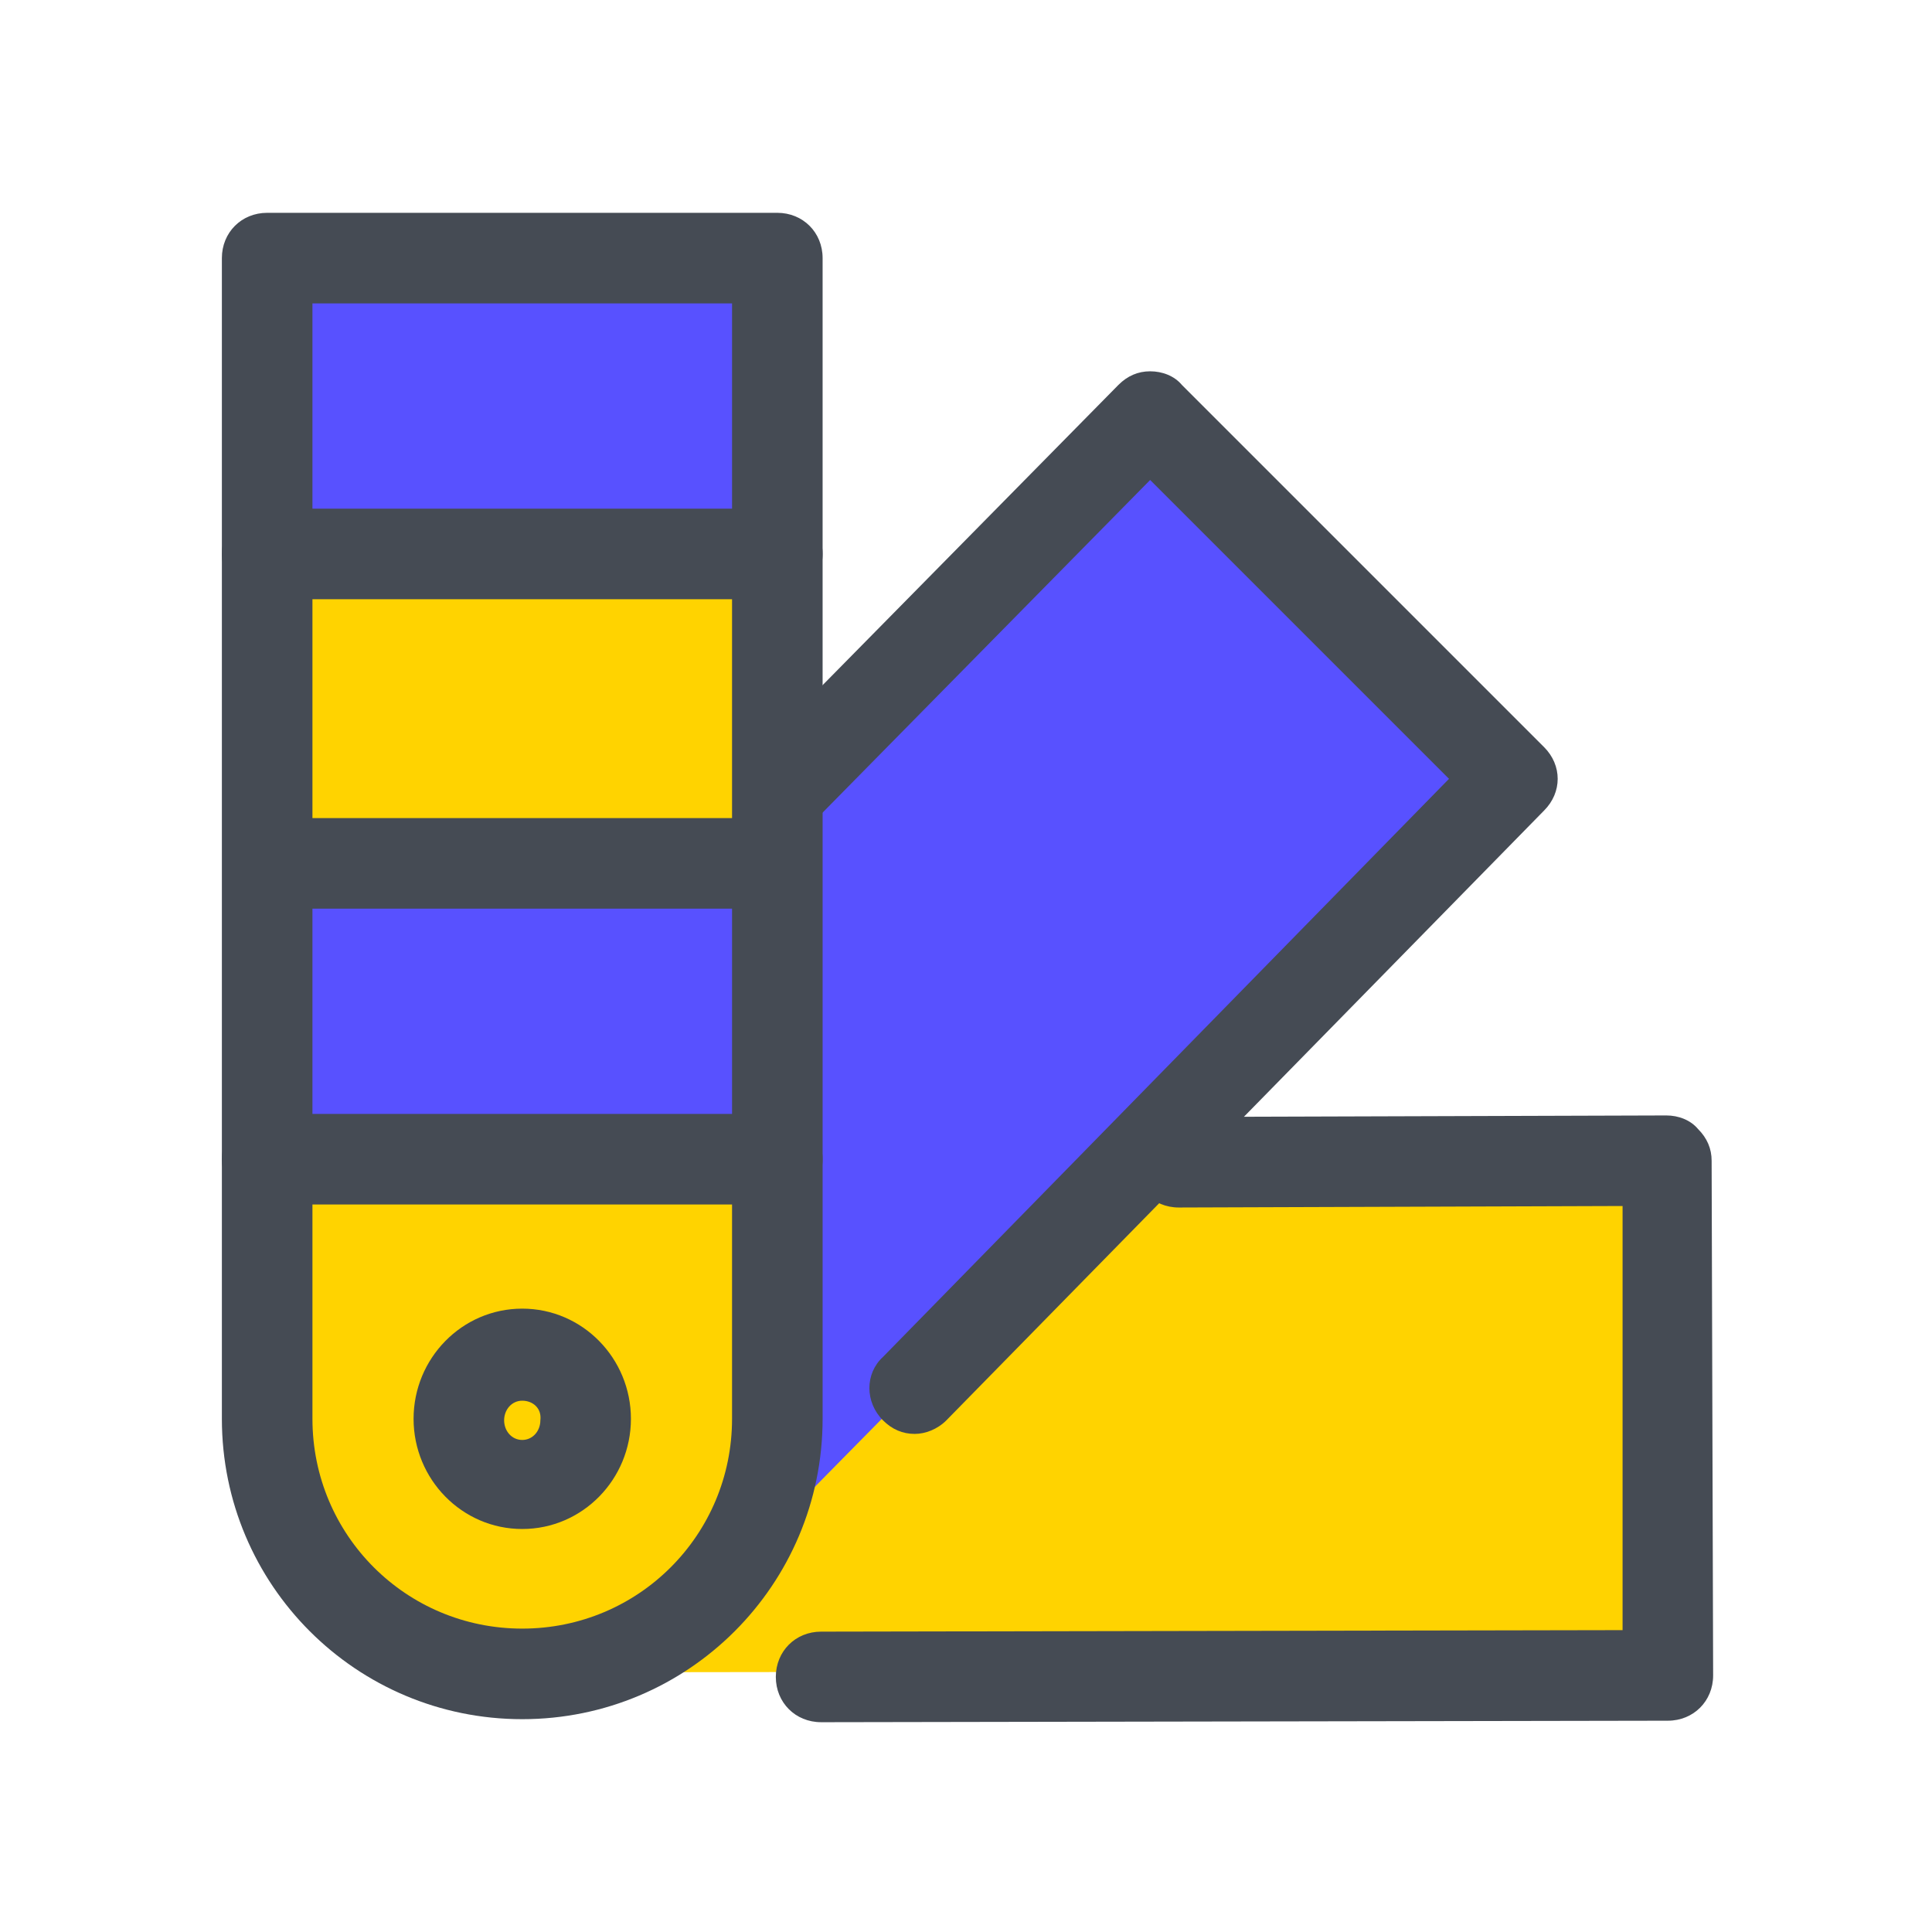
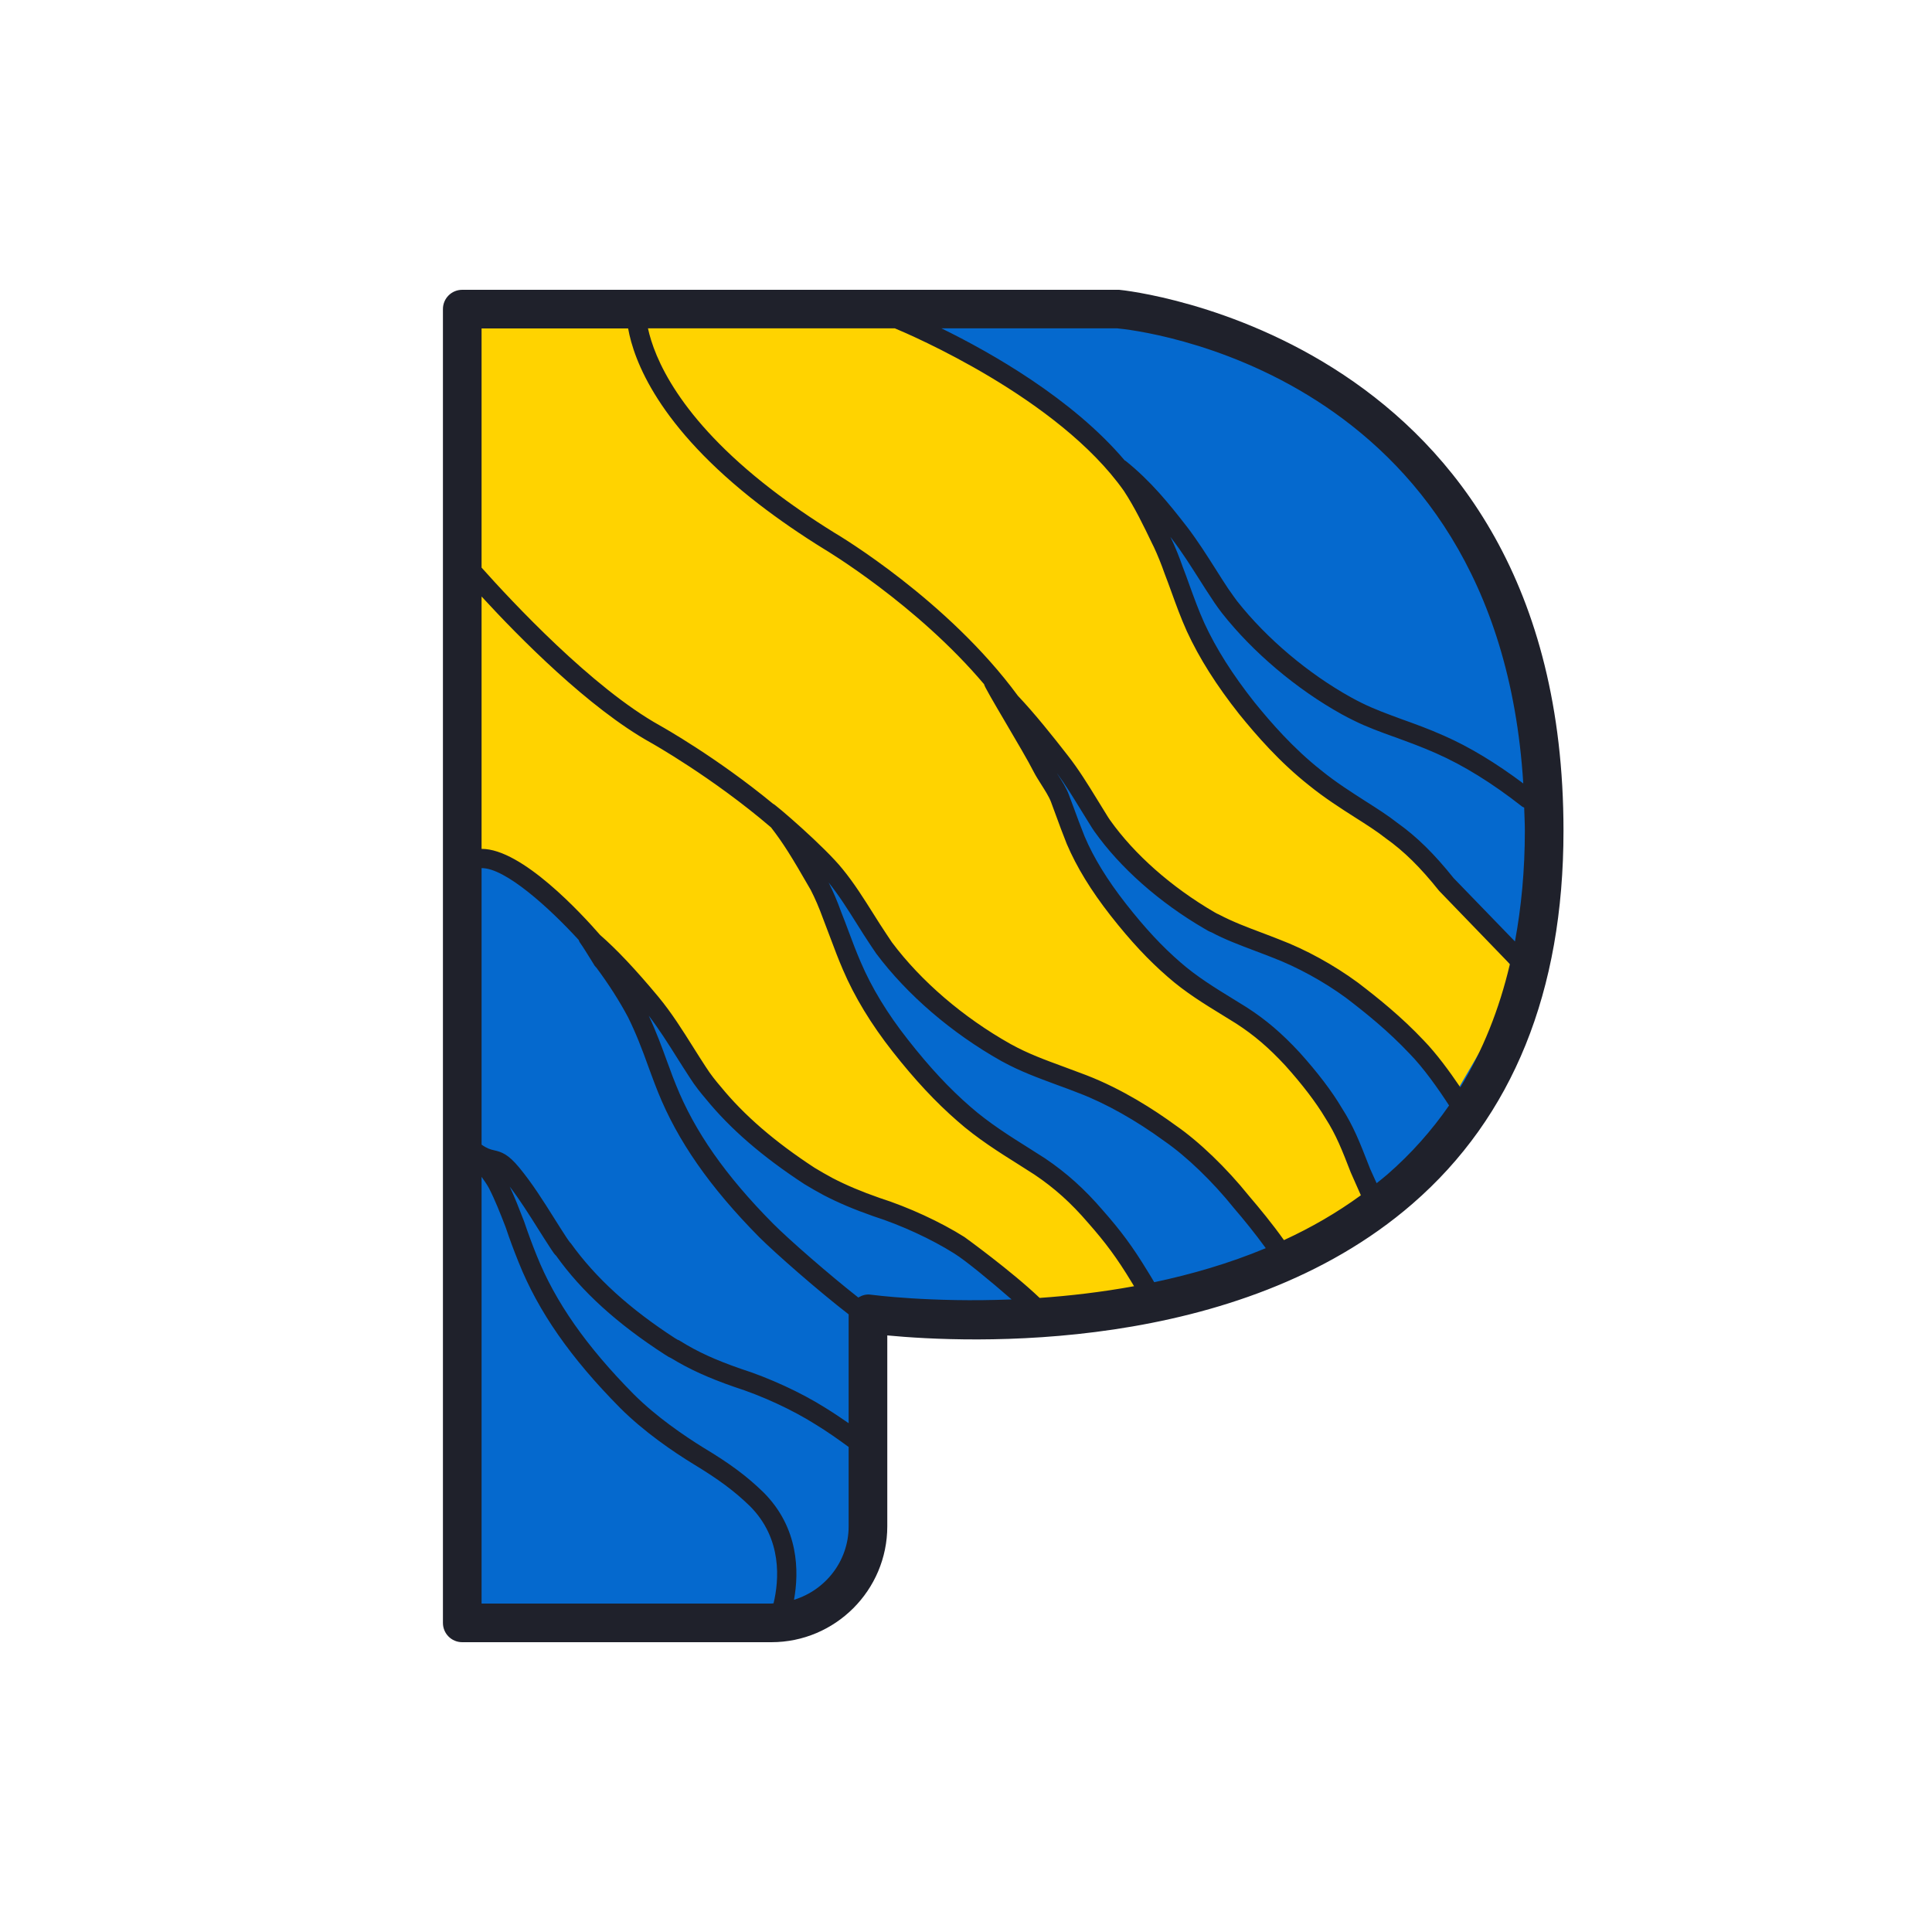
- <svg xmlns="http://www.w3.org/2000/svg" x="0px" y="0px" width="64" height="64" viewBox="0 0 172 172" style=" fill:#000000;">
-   <g fill="none" fill-rule="nonzero" stroke="none" stroke-width="1" stroke-linecap="butt" stroke-linejoin="miter" stroke-miterlimit="10" stroke-dasharray="" stroke-dashoffset="0" font-family="none" font-weight="none" font-size="none" text-anchor="none" style="mix-blend-mode: normal">
-     <path d="M0,172v-172h172v172z" fill="none" />
-     <g>
-       <path d="M23.516,126.178v-0.269c0,-12.631 10.213,-22.844 22.709,-22.844l102.125,-0.134l0.134,45.822l-102.125,0.134c-12.497,0.134 -22.709,-10.078 -22.844,-22.709z" fill="#ffd300" />
-       <path d="M30.369,110.188l72.025,-73.1l32.25,32.25l-72.025,73.1z" fill="#5851ff" />
-       <path d="M73.1,153.322c-2.284,0 -4.031,-1.747 -4.031,-4.031c0,-2.284 1.747,-4.031 4.031,-4.031l71.353,-0.134v-37.759l-39.506,0.134v0c-2.284,0 -4.031,-1.747 -4.031,-4.031c0,-2.284 1.747,-4.031 4.031,-4.031l43.403,-0.134v0c1.075,0 2.15,0.403 2.822,1.209c0.806,0.806 1.209,1.747 1.209,2.822l0.134,45.822c0,2.284 -1.747,4.031 -4.031,4.031l-75.384,0.134z" fill="#454b54" />
-       <path d="M81.431,127.656c-1.075,0 -2.016,-0.403 -2.822,-1.209c-1.613,-1.613 -1.613,-4.166 0,-5.644l50.391,-51.466l-26.606,-26.606l-69.203,70.278c-1.613,1.613 -4.166,1.613 -5.644,0c-1.613,-1.613 -1.613,-4.166 0,-5.644l72.025,-73.1c0.806,-0.806 1.747,-1.209 2.822,-1.209v0c1.075,0 2.15,0.403 2.822,1.209l32.25,32.25c1.613,1.613 1.613,4.031 0,5.644l-53.212,54.288c-0.806,0.806 -1.881,1.209 -2.822,1.209z" fill="#454b54" />
-       <path d="M46.494,149.022c-12.497,0 -22.709,-10.214 -22.709,-22.709v-103.334h45.419v103.334c0,12.497 -10.078,22.709 -22.709,22.709" fill="#ffd300" />
-       <path d="M69.203,76.862h-45.419v26.337h45.419v-26.337" fill="#5851ff" />
-       <path d="M69.203,50.525h-45.419v26.337h45.419v-26.337" fill="#ffd300" />
-       <path d="M23.784,22.978h45.419v26.337h-45.419z" fill="#5851ff" />
-       <path d="M69.203,107.231h-45.419c-2.284,0 -4.031,-1.747 -4.031,-4.031c0,-2.284 1.747,-4.031 4.031,-4.031h45.419c2.284,0 4.031,1.747 4.031,4.031c0,2.284 -1.747,4.031 -4.031,4.031zM67.591,80.894h-43.134c-2.284,0 -4.031,-1.747 -4.031,-4.031c0,-2.284 1.747,-4.031 4.031,-4.031h43.134c2.284,0 4.031,1.747 4.031,4.031c0,2.284 -1.881,4.031 -4.031,4.031zM69.203,53.347h-45.419c-2.284,0 -4.031,-1.747 -4.031,-4.031c0,-2.284 1.747,-4.031 4.031,-4.031h45.419c2.284,0 4.031,1.747 4.031,4.031c0,2.284 -1.747,4.031 -4.031,4.031z" fill="#454b54" />
-       <path d="M46.494,153.053c-14.781,0 -26.741,-11.959 -26.741,-26.741v-103.334c0,-2.284 1.747,-4.031 4.031,-4.031h45.419c2.284,0 4.031,1.747 4.031,4.031v103.334c0,14.781 -11.959,26.741 -26.741,26.741zM27.816,27.009v99.303c0,10.347 8.331,18.678 18.678,18.678c10.347,0 18.678,-8.331 18.678,-18.678v-99.303z" fill="#454b54" />
-       <path d="M46.494,136.122c-5.375,0 -9.675,-4.434 -9.675,-9.809c0,-5.375 4.3,-9.809 9.675,-9.809c5.375,0 9.675,4.434 9.675,9.809c0,5.375 -4.3,9.809 -9.675,9.809zM46.494,124.7c-0.941,0 -1.613,0.806 -1.613,1.747c0,0.941 0.672,1.747 1.613,1.747c0.941,0 1.613,-0.806 1.613,-1.747c0.134,-1.075 -0.672,-1.747 -1.613,-1.747z" fill="#454b54" />
-     </g>
+ <svg xmlns="http://www.w3.org/2000/svg" viewBox="0 0 100 100" width="100px" height="100px">
+   <g id="surface8142149">
+     <path style=" stroke:none;fill-rule:nonzero;fill:rgb(1.961%,41.176%,80.784%);fill-opacity:1;" d="M 23.926 84 L 23.926 16 L 57.926 16 C 57.926 16 79.926 18 79.926 43 C 79.926 73 44.926 68 44.926 68 L 44.926 79 C 44.926 81.762 42.688 84 39.926 84 Z M 23.926 84 " />
+     <path style=" stroke:none;fill-rule:nonzero;fill:rgb(1.961%,41.176%,80.784%);fill-opacity:1;" d="M 40.234 84.043 C 40.234 84.043 41.852 80.281 39.168 77.598 C 38.301 76.758 37.434 76.129 36.156 75.359 C 34.902 74.586 33.531 73.598 32.445 72.516 C 30.301 70.348 28.445 67.984 27.312 65.164 C 27.074 64.562 26.855 63.984 26.664 63.406 C 26.375 62.66 26.109 61.961 25.746 61.262 C 25.434 60.66 24.859 60.055 24.426 59.5 C 25.531 60.391 25.555 59.625 26.492 60.758 C 27.41 61.863 28.156 63.191 28.902 64.324 C 29 64.469 29.07 64.59 29.191 64.707 C 30.637 66.73 32.637 68.371 34.684 69.695 C 34.781 69.742 34.855 69.816 34.949 69.84 C 35.961 70.465 36.973 70.898 38.152 71.309 C 39.43 71.719 41.07 72.418 42.441 73.285 C 43.191 73.742 43.863 74.227 44.516 74.707 L 44.926 81 L 40.926 84 L 40.234 84.043 " />
+     <path style=" stroke:none;fill-rule:nonzero;fill:rgb(1.961%,41.176%,80.784%);fill-opacity:1;" d="M 23.926 83 L 39.926 84 L 40.703 81.172 L 38.926 77 L 34.469 74.223 L 31.73 71.773 L 27.926 66 L 26.926 63 L 23.926 59 Z M 23.926 83 " />
+     <path style=" stroke:none;fill-rule:nonzero;fill:rgb(100%,82.745%,0%);fill-opacity:1;" d="M 24.844 32.992 L 23.926 16 L 33.48 16 L 49.926 31 L 61.676 48.5 L 73.516 60.562 L 65.316 65.773 L 46.926 53 L 32.926 42 Z M 24.844 32.992 " />
+     <path style=" stroke:none;fill-rule:nonzero;fill:rgb(100%,82.745%,0%);fill-opacity:1;" d="M 35.426 16.5 L 45.426 16.5 C 45.426 16.5 57.926 21 59.926 27 C 61.926 33 76.926 45 76.926 45 L 79.191 50 L 73.926 59 L 59.926 47 L 53.945 38.527 C 53.945 38.527 46.926 29.652 44.926 29.324 C 42.926 29 29.887 19 33.906 16 Z M 35.426 16.5 " />
+     <path style=" stroke:none;fill-rule:nonzero;fill:rgb(100%,82.745%,0%);fill-opacity:1;" d="M 23.926 44.43 L 25.062 30.281 L 31.926 37 C 31.926 37 42.926 43 41.926 45 C 40.926 47 51.926 57 51.926 57 L 63.699 66.355 L 49.926 68 L 37.926 60 L 32.473 50.5 L 27.926 46 L 24.426 44.43 Z M 23.926 44.43 " />
+     <path style=" stroke:none;fill-rule:nonzero;fill:rgb(1.961%,41.176%,80.784%);fill-opacity:1;" d="M 79.086 41.352 C 77.738 40.293 76.172 39.258 74.531 38.535 C 72.895 37.812 71.496 37.449 70.293 36.848 C 70.098 36.75 69.906 36.652 69.691 36.535 C 67.473 35.305 65.258 33.473 63.641 31.426 C 63.473 31.211 63.328 30.992 63.16 30.75 C 62.484 29.738 61.836 28.605 61.039 27.57 C 60.051 26.293 59.152 25.211 57.949 24.246 C 58.91 25.449 59.523 26.754 60.172 28.102 C 60.391 28.559 60.582 29.039 60.75 29.523 C 61.113 30.465 61.426 31.449 61.883 32.461 C 62.582 33.98 63.52 35.379 64.531 36.652 C 65.57 37.93 66.699 39.184 68.074 40.27 C 69.473 41.398 70.988 42.172 72.027 42.992 C 73.109 43.762 73.977 44.68 74.844 45.762 L 79.422 51.5 Z M 79.086 41.352 " />
+     <path style=" stroke:none;fill-rule:nonzero;fill:rgb(1.961%,41.176%,80.784%);fill-opacity:1;" d="M 59.484 66.91 C 59.316 66.621 59.148 66.332 58.98 66.066 C 58.23 64.84 57.629 64.02 56.691 62.961 C 55.824 61.945 54.93 61.129 53.824 60.383 C 52.715 59.656 51.148 58.766 49.895 57.656 C 48.617 56.551 47.559 55.344 46.594 54.117 C 45.605 52.863 44.715 51.465 44.09 49.996 C 43.703 49.105 43.414 48.238 43.078 47.395 C 42.883 46.863 42.668 46.336 42.402 45.828 C 41.18 43.699 40.809 43.141 39.969 42.094 C 41.148 43.031 42.258 44.094 43.223 45.297 C 44.09 46.355 44.762 47.586 45.461 48.621 C 45.559 48.766 45.656 48.91 45.75 49.055 C 47.414 51.273 49.75 53.176 52.062 54.477 C 52.09 54.477 52.09 54.5 52.113 54.5 C 53.293 55.152 54.473 55.512 56.039 56.113 C 57.605 56.719 59.195 57.656 60.547 58.645 C 61.871 59.562 63.27 60.98 64.254 62.211 C 64.953 63.031 65.605 63.824 66.207 64.691 " />
+     <path style=" stroke:none;fill-rule:nonzero;fill:rgb(1.961%,41.176%,80.784%);fill-opacity:1;" d="M 73.32 54.191 C 72.25 53.059 71.16 52.156 69.98 51.258 C 68.781 50.379 67.391 49.609 66.039 49.094 C 64.84 48.625 63.855 48.305 62.934 47.809 C 62.809 47.766 62.699 47.703 62.594 47.641 C 60.535 46.441 58.461 44.727 57.047 42.734 C 56.938 42.586 56.852 42.434 56.746 42.266 C 56.168 41.344 55.566 40.293 54.859 39.395 C 54.023 38.324 51.953 35.836 50.926 35 C 51.758 36.027 53.367 38.566 53.945 39.723 C 54.203 40.215 54.668 40.809 54.859 41.32 C 55.117 42.008 55.375 42.734 55.676 43.484 C 56.23 44.789 57.023 45.992 57.879 47.082 C 58.738 48.176 59.656 49.227 60.77 50.188 C 61.887 51.172 63.254 51.922 64.262 52.566 C 65.289 53.23 66.082 53.938 66.895 54.812 C 67.668 55.672 68.461 56.656 69.016 57.598 C 69.637 58.562 69.957 59.418 70.449 60.684 L 71.113 62.16 L 75.973 57.812 C 75.328 56.762 74.285 55.176 73.32 54.191 Z M 73.32 54.191 " />
+     <path style=" stroke:none;fill-rule:nonzero;fill:rgb(1.961%,41.176%,80.784%);fill-opacity:1;" d="M 45.426 68.5 C 44.172 67.73 40.734 64.766 39.652 63.68 C 37.508 61.512 35.652 59.152 34.52 56.332 C 34.352 55.922 34.207 55.512 34.062 55.129 C 33.727 54.188 33.387 53.297 32.953 52.43 C 32.473 51.512 31.895 50.621 31.266 49.777 L 31.195 49.707 C 31.027 49.441 30.617 48.766 30.426 48.5 C 31.531 49.391 32.762 50.789 33.699 51.922 C 34.617 53.031 35.363 54.355 36.109 55.488 C 36.352 55.875 36.641 56.234 36.93 56.57 C 38.324 58.281 40.086 59.68 41.891 60.859 C 42.203 61.055 42.543 61.246 42.855 61.414 C 43.652 61.824 44.469 62.16 45.363 62.477 C 46.641 62.887 48.277 63.582 49.652 64.449 C 50.855 65.199 54.727 68.633 54.426 68.5 " />
+     <path style=" stroke:none;fill-rule:nonzero;fill:rgb(12.157%,12.941%,16.863%);fill-opacity:1;" d="M 57.926 15 L 23.926 15 C 23.371 15 22.926 15.445 22.926 16 L 22.926 84 C 22.926 84.555 23.371 85 23.926 85 L 39.926 85 C 43.234 85 45.926 82.309 45.926 79 L 45.926 69.121 C 50.023 69.512 64.035 70.18 73.113 62.305 C 78.297 57.809 80.926 51.316 80.926 43 C 80.926 17.383 58.242 15.023 57.926 15 Z M 75.586 56.281 C 75.027 55.453 74.344 54.523 73.688 53.848 C 72.527 52.621 71.367 51.688 70.277 50.855 C 69.027 49.938 67.586 49.148 66.223 48.629 C 65.91 48.504 65.609 48.391 65.32 48.281 C 64.52 47.98 63.824 47.719 63.094 47.336 C 63.02 47.309 62.941 47.262 62.844 47.207 C 60.629 45.914 58.715 44.223 57.453 42.445 C 57.383 42.344 57.32 42.246 57.258 42.141 L 56.781 41.367 C 56.309 40.598 55.82 39.805 55.254 39.086 C 54.52 38.141 53.551 36.926 52.684 36.012 C 49.055 31.07 43.422 27.711 43.188 27.574 C 42.004 26.84 40.902 26.082 39.914 25.32 C 35.113 21.617 33.863 18.496 33.539 16.996 L 46.32 16.996 C 47.062 17.305 54.777 20.59 58.176 25.414 C 58.742 26.281 59.184 27.195 59.641 28.148 L 59.723 28.312 C 59.918 28.73 60.105 29.191 60.285 29.703 C 60.402 30.008 60.516 30.312 60.629 30.629 C 60.867 31.285 61.113 31.969 61.43 32.672 C 62.074 34.07 62.961 35.473 64.145 36.969 C 65.023 38.051 66.227 39.445 67.762 40.656 C 68.559 41.301 69.395 41.836 70.137 42.309 C 70.723 42.68 71.273 43.031 71.738 43.398 C 72.668 44.059 73.508 44.883 74.488 46.109 L 78.152 49.902 C 77.598 52.258 76.742 54.387 75.586 56.281 Z M 75.238 45.449 C 74.227 44.184 73.324 43.301 72.336 42.598 C 71.855 42.219 71.281 41.852 70.672 41.465 C 69.922 40.984 69.141 40.488 68.387 39.875 C 66.922 38.719 65.766 37.379 64.926 36.344 C 63.797 34.914 62.949 33.578 62.34 32.258 C 62.039 31.594 61.801 30.93 61.566 30.285 C 61.453 29.969 61.34 29.652 61.223 29.355 C 61.039 28.828 60.84 28.336 60.625 27.883 L 60.578 27.789 C 60.602 27.816 60.621 27.848 60.645 27.875 C 61.164 28.551 61.625 29.281 62.074 29.984 C 62.301 30.34 62.52 30.691 62.754 31.035 L 62.867 31.207 C 62.996 31.391 63.113 31.559 63.25 31.734 C 64.852 33.766 67.109 35.672 69.445 36.969 C 69.664 37.09 69.855 37.188 70.07 37.293 C 70.734 37.625 71.453 37.887 72.215 38.16 C 72.887 38.406 73.578 38.656 74.328 38.988 C 75.758 39.617 77.25 40.543 78.777 41.742 C 78.812 41.77 78.852 41.785 78.891 41.801 C 78.902 42.199 78.926 42.586 78.926 42.996 C 78.926 45.031 78.746 46.941 78.414 48.73 Z M 78.844 40.551 C 77.441 39.5 76.062 38.66 74.734 38.078 C 73.953 37.73 73.242 37.473 72.555 37.227 C 71.824 36.957 71.133 36.707 70.496 36.391 C 70.316 36.301 70.137 36.211 69.934 36.098 C 67.707 34.863 65.559 33.047 64.035 31.117 C 63.914 30.961 63.809 30.805 63.691 30.637 L 63.574 30.473 C 63.355 30.145 63.137 29.801 62.918 29.453 C 62.457 28.727 61.984 27.98 61.438 27.266 C 60.504 26.062 59.559 24.895 58.262 23.855 C 58.246 23.844 58.227 23.84 58.211 23.828 C 55.496 20.625 51.27 18.238 48.73 16.996 L 57.832 16.996 C 58.664 17.07 77.504 19.047 78.844 40.551 Z M 32.512 17 C 32.805 18.645 34.062 22.074 39.301 26.113 C 40.32 26.895 41.449 27.676 42.672 28.43 C 42.723 28.461 47.445 31.281 50.938 35.418 C 50.914 35.555 52.969 38.883 53.504 39.949 C 53.609 40.156 53.754 40.379 53.895 40.605 C 54.09 40.914 54.293 41.23 54.395 41.496 L 54.633 42.141 C 54.812 42.637 55.004 43.148 55.215 43.68 C 55.727 44.879 56.469 46.094 57.484 47.391 C 58.527 48.719 59.441 49.695 60.441 50.562 C 61.336 51.352 62.359 51.98 63.266 52.535 C 63.52 52.691 63.766 52.844 63.992 52.984 C 64.914 53.582 65.672 54.23 66.523 55.148 C 67.406 56.129 68.117 57.062 68.598 57.867 C 69.16 58.742 69.461 59.516 69.914 60.684 L 70.438 61.867 C 69.184 62.781 67.844 63.551 66.457 64.188 C 65.848 63.332 65.199 62.547 64.645 61.898 C 63.484 60.453 62.059 59.082 60.84 58.242 C 59.766 57.457 58.094 56.371 56.219 55.648 C 55.816 55.496 55.441 55.355 55.082 55.223 C 54.07 54.852 53.199 54.531 52.352 54.062 C 52.344 54.059 52.332 54.051 52.32 54.047 C 52.312 54.043 52.305 54.039 52.301 54.035 C 49.855 52.66 47.672 50.785 46.168 48.777 L 45.879 48.344 C 45.652 48.008 45.43 47.652 45.203 47.293 C 44.715 46.52 44.215 45.719 43.613 44.984 C 42.691 43.832 40.105 41.609 40.012 41.602 C 37.109 39.211 34.312 37.641 34.168 37.559 C 30.66 35.613 26.473 31.113 24.926 29.379 L 24.926 17 Z M 59.742 66.367 C 59.629 66.176 59.516 65.98 59.406 65.809 C 58.637 64.543 58.023 63.711 57.07 62.633 C 56.145 61.555 55.203 60.707 54.098 59.961 C 53.844 59.797 53.57 59.625 53.281 59.441 C 52.289 58.82 51.168 58.113 50.223 57.281 C 49.129 56.332 48.102 55.227 46.988 53.805 C 45.934 52.469 45.113 51.117 44.551 49.797 C 44.32 49.266 44.125 48.746 43.934 48.234 C 43.805 47.887 43.676 47.547 43.547 47.223 C 43.332 46.629 43.121 46.137 42.891 45.68 C 43.43 46.352 43.902 47.102 44.355 47.824 C 44.59 48.195 44.816 48.559 45.047 48.902 L 45.352 49.355 C 46.957 51.496 49.254 53.469 51.82 54.914 C 51.832 54.922 51.844 54.926 51.855 54.934 C 51.863 54.938 51.871 54.941 51.879 54.945 C 52.789 55.445 53.691 55.777 54.738 56.164 C 55.094 56.293 55.465 56.43 55.859 56.586 C 57.242 57.113 58.801 57.992 60.262 59.059 C 61.414 59.855 62.762 61.152 63.875 62.539 C 64.387 63.133 64.965 63.848 65.516 64.605 C 63.621 65.395 61.664 65.961 59.742 66.367 Z M 53.812 67.18 C 52.355 65.789 49.953 64.051 49.918 64.027 C 48.672 63.242 47.027 62.484 45.527 62.004 C 44.586 61.676 43.809 61.348 43.094 60.977 C 42.785 60.812 42.457 60.621 42.164 60.445 C 40.102 59.098 38.516 57.727 37.309 56.25 C 37.074 55.977 36.777 55.613 36.527 55.215 C 36.316 54.895 36.105 54.559 35.891 54.219 C 35.336 53.336 34.762 52.422 34.086 51.605 C 32.891 50.168 31.902 49.125 31.062 48.395 C 30.125 47.32 27.016 43.926 24.926 43.938 L 24.926 30.875 C 26.855 32.977 30.477 36.656 33.68 38.438 C 33.719 38.461 36.875 40.23 39.91 42.828 C 40.539 43.645 40.949 44.297 41.961 46.059 C 42.184 46.492 42.391 46.969 42.613 47.578 C 42.742 47.91 42.867 48.246 42.996 48.586 C 43.191 49.113 43.395 49.648 43.629 50.191 C 44.227 51.594 45.094 53.02 46.199 54.426 C 47.355 55.895 48.426 57.043 49.562 58.031 C 50.566 58.918 51.723 59.648 52.746 60.289 C 53.031 60.469 53.301 60.641 53.543 60.797 C 54.578 61.492 55.434 62.262 56.316 63.289 C 57.23 64.324 57.816 65.121 58.555 66.336 C 58.602 66.41 58.652 66.496 58.699 66.574 C 57.004 66.883 55.348 67.074 53.812 67.18 Z M 43.926 73.664 C 43.543 73.398 43.141 73.129 42.711 72.863 C 41.473 72.082 39.824 71.32 38.32 70.84 C 37.031 70.391 36.102 69.969 35.215 69.414 C 35.172 69.387 35.113 69.352 35.062 69.34 C 35.016 69.309 34.965 69.277 34.957 69.277 C 32.594 67.746 30.844 66.16 29.547 64.355 C 29.48 64.289 29.43 64.215 29.32 64.051 C 29.109 63.73 28.898 63.395 28.684 63.055 C 28.129 62.172 27.555 61.258 26.879 60.438 C 26.305 59.742 25.969 59.625 25.562 59.535 C 25.387 59.496 25.215 59.449 24.926 59.246 L 24.926 44.934 C 26.141 44.914 28.426 46.98 29.953 48.652 C 29.969 48.703 29.988 48.75 30.02 48.793 C 30.156 48.977 30.398 49.371 30.586 49.672 L 30.773 49.977 C 30.793 50.004 30.816 50.035 30.84 50.059 L 30.863 50.078 C 31.512 50.949 32.066 51.82 32.508 52.652 C 32.902 53.449 33.219 54.254 33.594 55.305 L 33.711 55.621 C 33.82 55.914 33.934 56.219 34.055 56.52 C 35.078 59.062 36.742 61.449 39.297 64.035 C 40.117 64.852 42.328 66.797 43.926 68.031 Z M 24.926 60.914 C 25.07 61.113 25.203 61.305 25.305 61.492 C 25.629 62.125 25.879 62.77 26.145 63.449 L 26.188 63.566 C 26.383 64.152 26.605 64.742 26.852 65.355 C 27.871 67.898 29.535 70.285 32.094 72.871 C 33.332 74.109 34.844 75.141 35.898 75.785 C 37.207 76.578 38.023 77.188 38.812 77.953 C 40.512 79.652 40.32 81.812 40.039 82.988 C 40 82.988 39.965 83 39.926 83 L 24.926 83 Z M 41.098 82.805 C 41.359 81.359 41.363 79.09 39.516 77.242 C 38.66 76.41 37.793 75.762 36.414 74.934 C 35.41 74.312 33.969 73.332 32.801 72.164 C 30.344 69.68 28.746 67.395 27.777 64.98 C 27.539 64.387 27.328 63.816 27.129 63.227 L 27.074 63.086 C 26.852 62.512 26.641 61.969 26.383 61.418 C 26.906 62.102 27.379 62.855 27.84 63.586 C 28.059 63.934 28.273 64.273 28.527 64.66 C 28.613 64.789 28.699 64.922 28.785 64.996 C 30.102 66.844 31.941 68.516 34.414 70.113 C 34.43 70.125 34.496 70.164 34.512 70.172 C 34.566 70.211 34.641 70.258 34.738 70.297 C 35.68 70.871 36.656 71.316 38.004 71.785 C 39.445 72.246 41.008 72.969 42.184 73.711 C 42.82 74.098 43.391 74.504 43.926 74.895 L 43.926 79 C 43.926 80.797 42.73 82.301 41.098 82.805 Z M 45.066 67.012 C 44.84 66.977 44.621 67.043 44.426 67.16 C 42.934 65.988 40.852 64.176 40.008 63.328 C 37.551 60.848 35.953 58.562 34.984 56.145 C 34.863 55.852 34.754 55.559 34.652 55.273 L 34.535 54.961 C 34.27 54.227 33.965 53.395 33.578 52.57 C 34.105 53.258 34.582 54.012 35.043 54.746 C 35.266 55.098 35.48 55.438 35.688 55.754 C 35.965 56.199 36.297 56.602 36.543 56.891 C 37.809 58.441 39.469 59.875 41.633 61.289 C 41.953 61.484 42.301 61.684 42.629 61.859 C 43.395 62.258 44.211 62.602 45.211 62.953 C 46.648 63.414 48.207 64.133 49.391 64.879 C 49.984 65.246 51.285 66.324 52.359 67.258 C 48.16 67.426 45.137 67.02 45.066 67.012 Z M 71.809 60.789 C 71.629 60.945 71.438 61.094 71.254 61.242 L 70.918 60.5 L 70.848 60.32 C 70.387 59.137 70.055 58.285 69.449 57.344 C 68.941 56.484 68.207 55.52 67.266 54.473 C 66.348 53.484 65.531 52.785 64.531 52.141 C 64.301 51.996 64.051 51.84 63.785 51.68 C 62.918 51.148 61.934 50.543 61.098 49.809 C 60.145 48.984 59.273 48.047 58.273 46.773 C 57.312 45.543 56.609 44.402 56.141 43.297 C 55.934 42.781 55.746 42.277 55.57 41.793 L 55.328 41.145 C 55.195 40.785 54.965 40.422 54.738 40.07 C 54.73 40.055 54.719 40.039 54.711 40.023 C 55.148 40.617 55.543 41.262 55.93 41.895 L 56.406 42.664 C 56.484 42.789 56.555 42.906 56.637 43.023 C 57.98 44.918 60.008 46.711 62.336 48.066 C 62.457 48.141 62.598 48.223 62.699 48.254 C 63.41 48.633 64.133 48.902 64.969 49.219 C 65.254 49.328 65.551 49.438 65.863 49.562 C 67.148 50.055 68.508 50.797 69.68 51.656 C 70.727 52.457 71.848 53.359 72.965 54.543 C 73.68 55.273 74.438 56.344 75.004 57.219 C 74.094 58.531 73.031 59.727 71.809 60.789 Z M 71.809 60.789 " />
  </g>
</svg>
